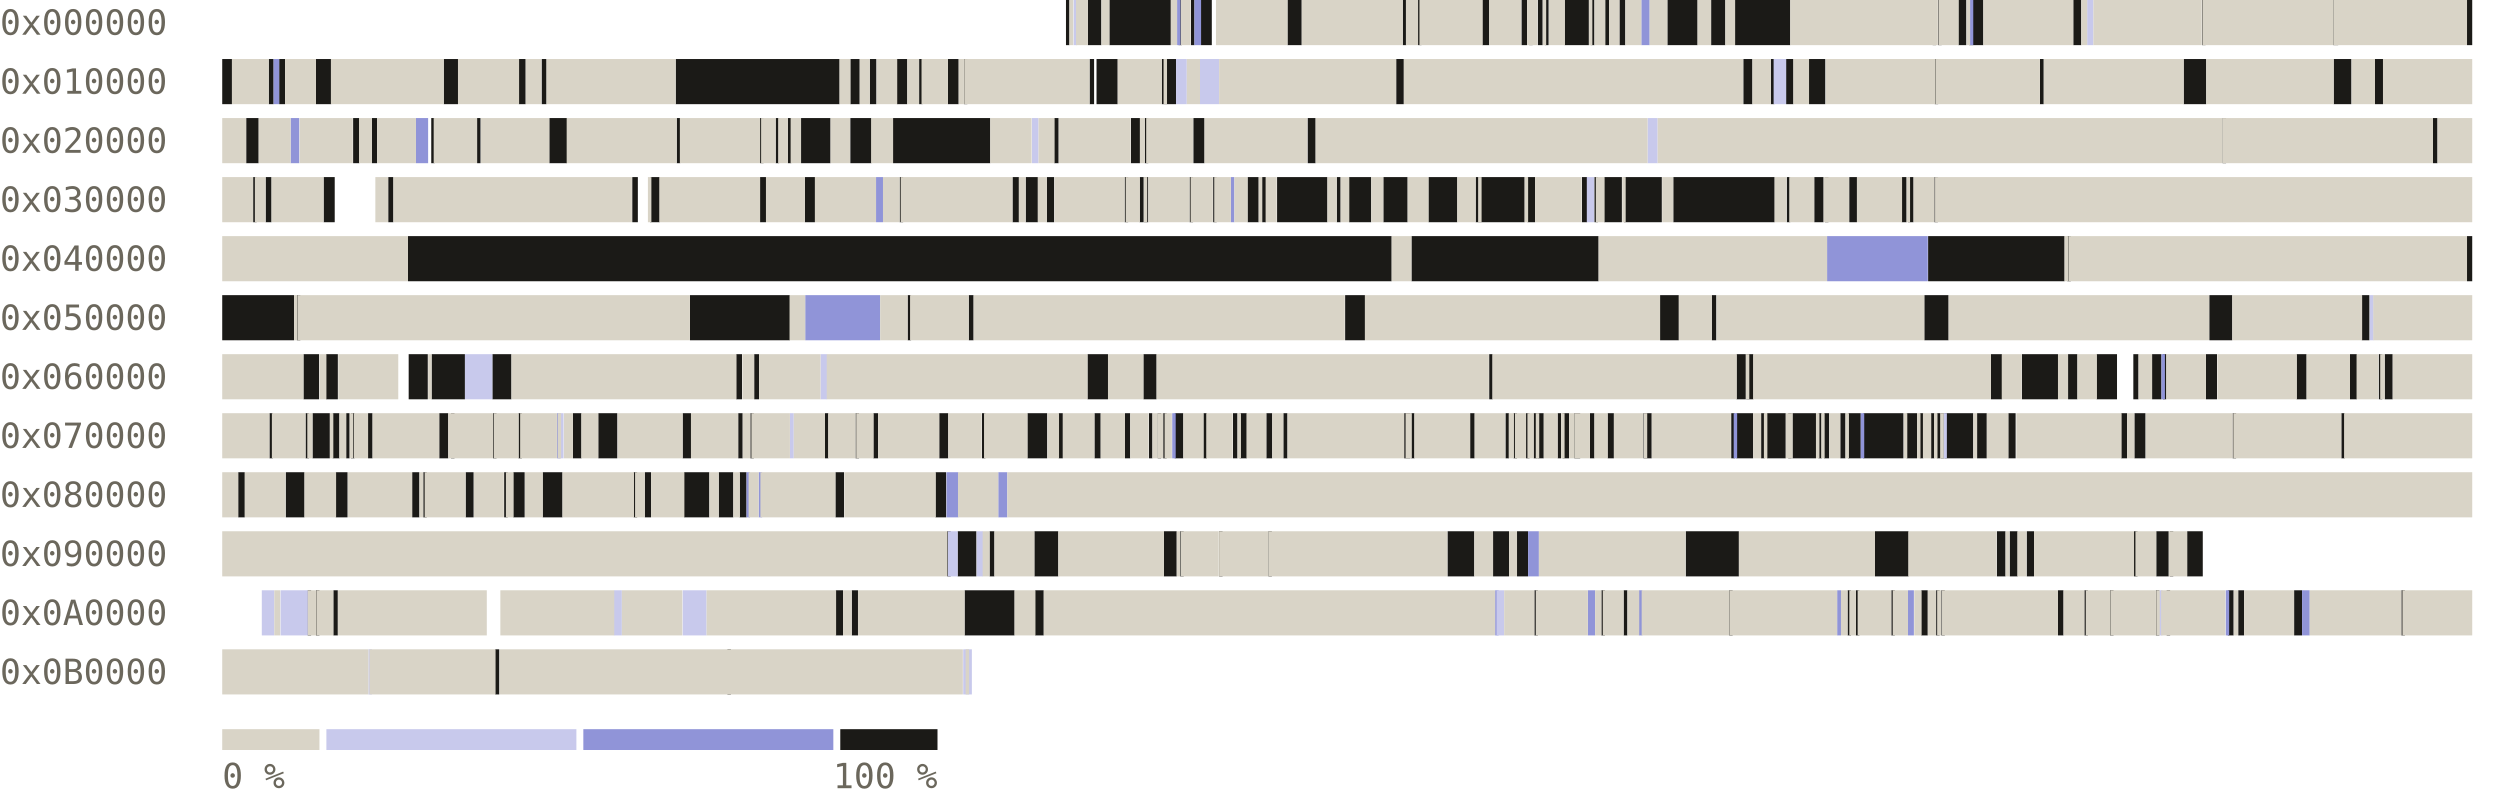
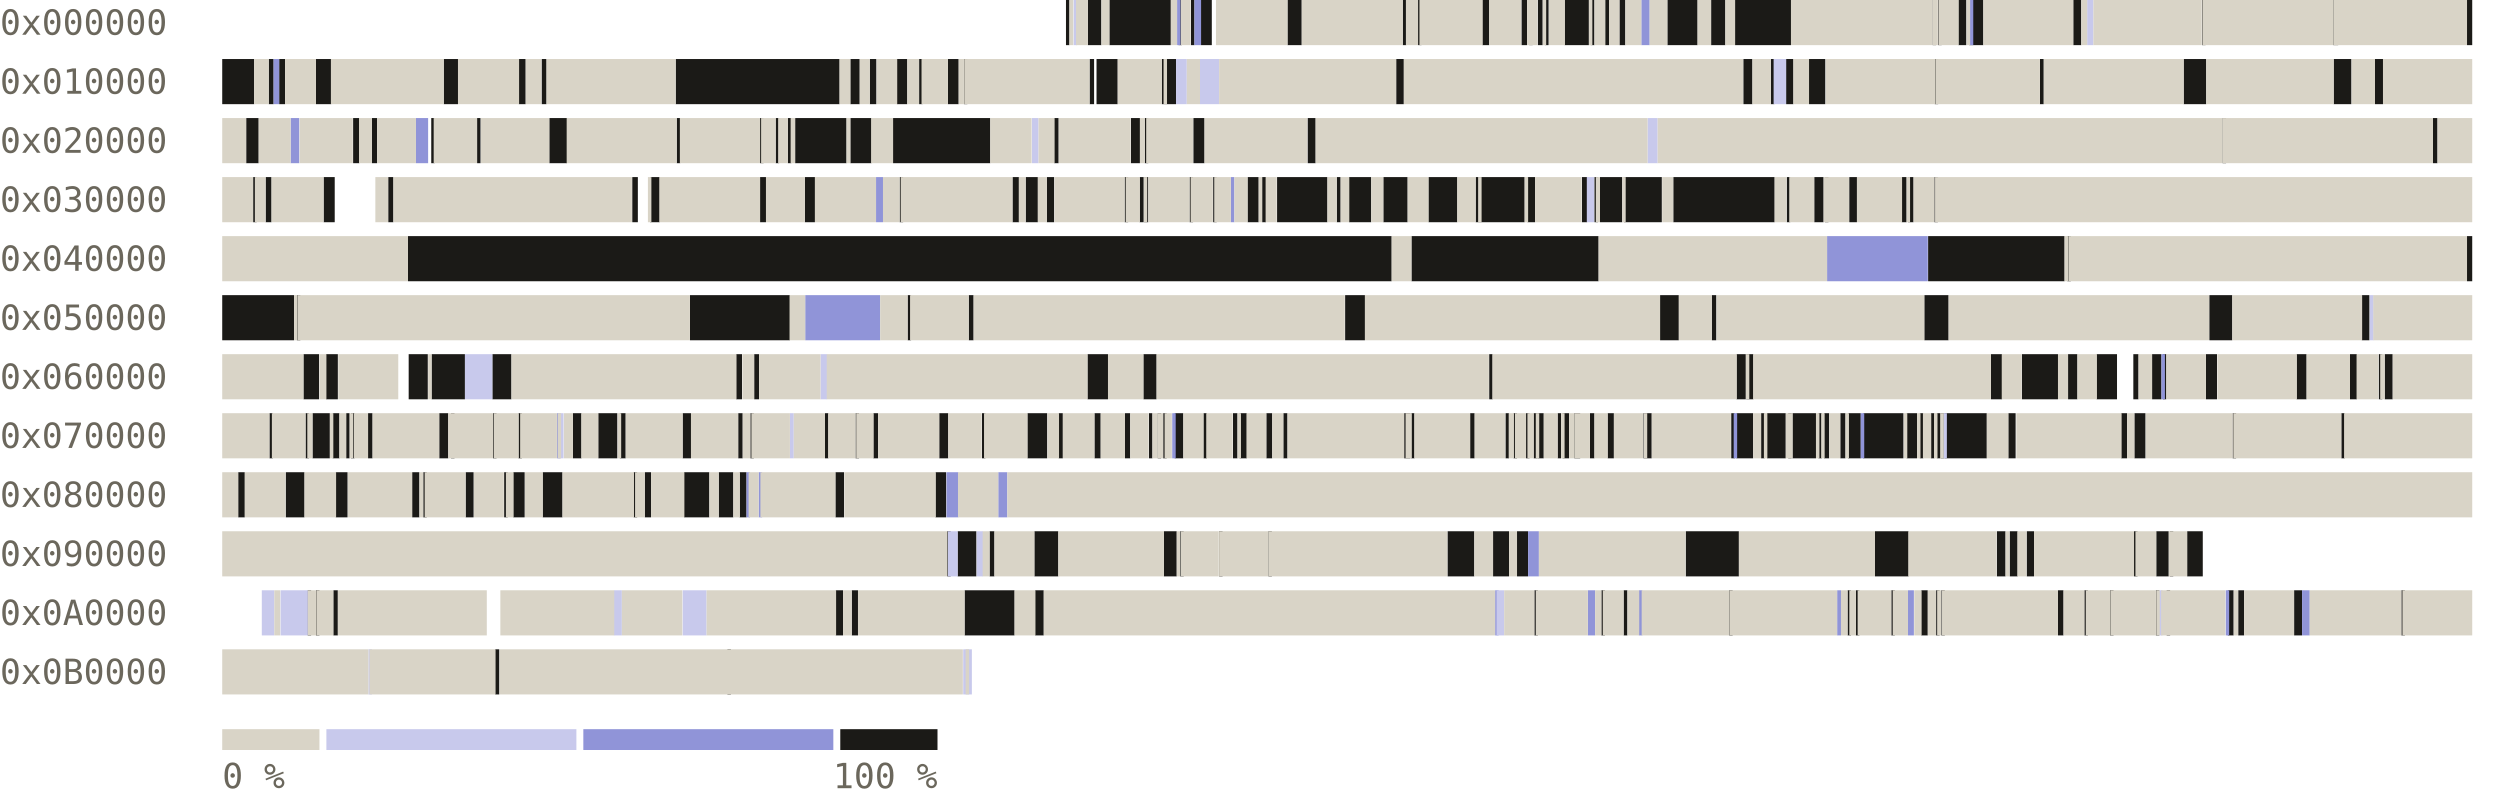
<svg xmlns="http://www.w3.org/2000/svg" viewBox="0 0 720 231" width="720" height="231">
  <style>text{font:10px monospace;fill:#6b675c}.q0{fill:#d9d4c7}.q1{fill:#e3e2f2}.q2{fill:#d6d6ef}.q3{fill:#c8c9ec}.q4{fill:#babce8}.q5{fill:#acafe4}.q6{fill:#9ea2df}.q7{fill:#9094d8}.q8{fill:#8186cf}.q9{fill:#7277c4}.q10{fill:#1b1a17}@media (prefers-color-scheme:dark){text{fill:#a8a293}.q0{fill:#4a463d}.q1{fill:#35375a}.q2{fill:#3c3f66}.q3{fill:#444772}.q4{fill:#4d517f}.q5{fill:#575b8c}.q6{fill:#62669a}.q7{fill:#6e72a8}.q8{fill:#7b7fb6}.q9{fill:#888cc4}.q10{fill:#d6d0bd}}</style>
  <text x="0" y="10">0x000000</text>
  <text x="0" y="27">0x010000</text>
  <text x="0" y="44">0x020000</text>
  <text x="0" y="61">0x030000</text>
  <text x="0" y="78">0x040000</text>
  <text x="0" y="95">0x050000</text>
  <text x="0" y="112">0x060000</text>
  <text x="0" y="129">0x070000</text>
  <text x="0" y="146">0x080000</text>
  <text x="0" y="163">0x090000</text>
  <text x="0" y="180">0x0A0000</text>
  <text x="0" y="197">0x0B0000</text>
-   <path class="q10" d="M307 0h1v13h-1zM313.3 0h3.9v13h-3.9zM319.5 0h17.7v13h-17.7zM339.4 0h1v13h-1zM343 0h1v13h-1zM345.9 0h3.1v13h-3.1zM370.8 0h4.1v13h-4.1zM404 0h1v13h-1zM408.4 0h1v13h-1zM426.9 0h2v13h-2zM438.2 0h1.6v13h-1.6zM440.4 0h1v13h-1zM442.9 0h1.4v13h-1.4zM444.9 0h1.1v13h-1.1zM450.6 0h7v13h-7zM458.1 0h1.1v13h-1.1zM462.3 0h1.1v13h-1.1zM466.4 0h1.7v13h-1.7zM480.2 0h8.7v13h-8.7zM492.8 0h4.1v13h-4.1zM499.7 0h15.9v13h-15.9zM556.6 0h1v13h-1zM558.2 0h1v13h-1zM564 0h2.3v13h-2.3zM567.1 0h1v13h-1zM567.7 0h3.5v13h-3.5zM597.1 0h2.3v13h-2.3zM634.2 0h1v13h-1zM672 0h1v13h-1zM672.4 0h1v13h-1zM710.5 0h1.5v13h-1.5zM64 17h2.8v13h-2.8zM77.4 17h1.4v13h-1.4zM80.4 17h1.7v13h-1.7zM91 17h4.4v13h-4.4zM127.8 17h4.1v13h-4.1zM149.4 17h2v13h-2zM156 17h1.4v13h-1.4zM194.6 17h47.2v13h-47.2zM244.9 17h2.7v13h-2.7zM250.5 17h1.9v13h-1.9zM258.3 17h3v13h-3zM264.7 17h1v13h-1zM273 17h3.1v13h-3.1zM277.6 17h1v13h-1zM313.8 17h1.3v13h-1.3zM315.8 17h6.1v13h-6.1zM334.6 17h1v13h-1zM335.6 17h3.1v13h-3.1zM402.1 17h2.2v13h-2.2zM502.1 17h2.6v13h-2.6zM510 17h1v13h-1zM514.4 17h2.1v13h-2.1zM521 17h4.7v13h-4.7zM557.2 17h1v13h-1zM587.5 17h1.1v13h-1.1zM628.9 17h6.5v13h-6.5zM672.1 17h5.1v13h-5.1zM684 17h2.3v13h-2.3zM70.9 34h3.6v13h-3.6zM101.7 34h1.8v13h-1.8zM107.1 34h1.5v13h-1.5zM124.2 34h1v13h-1zM137.4 34h1v13h-1zM158.2 34h5.1v13h-5.1zM194.9 34h1v13h-1zM218.9 34h1v13h-1zM223.4 34h1v13h-1zM226.9 34h1v13h-1zM230.7 34h8.5v13h-8.5zM244.9 34h6.1v13h-6.1zM257.2 34h28v13h-28zM303.6 34h1.3v13h-1.3zM325.7 34h2.6v13h-2.6zM329.7 34h1v13h-1zM343.7 34h3.2v13h-3.2zM376.6 34h2.3v13h-2.3zM640.1 34h1v13h-1zM700.7 34h1.3v13h-1.3zM72.9 51h1v13h-1zM76.5 51h1.7v13h-1.7zM93.2 51h3.2v13h-3.2zM111.8 51h1.5v13h-1.5zM182.1 51h1.6v13h-1.6zM187.2 51h2.8v13h-2.8zM218.9 51h1.7v13h-1.7zM231.8 51h2.9v13h-2.9zM259.1 51h1v13h-1zM291.6 51h1.9v13h-1.9zM295.4 51h3.5v13h-3.5zM301.5 51h2.1v13h-2.1zM323.9 51h1v13h-1zM328.2 51h1.2v13h-1.2zM329.5 51h1.2v13h-1.2zM342.6 51h1v13h-1zM349.4 51h1v13h-1zM359.3 51h3.2v13h-3.2zM363.5 51h1.1v13h-1.1zM367.8 51h14.5v13h-14.5zM385 51h1.1v13h-1.1zM388.5 51h6.4v13h-6.4zM398.4 51h7v13h-7zM411.4 51h8.3v13h-8.3zM425 51h1v13h-1zM425.9 51h13.2v13h-13.2zM439.9 51h2.2v13h-2.2zM455.6 51h1.5v13h-1.5zM459.2 51h1v13h-1zM462 51h5.1v13h-5.1zM467.7 51h10.9v13h-10.9zM481.9 51h29.2v13h-29.2zM514.6 51h1v13h-1zM522.5 51h2.7v13h-2.7zM525.6 51h1v13h-1zM532.6 51h2.2v13h-2.2zM547.7 51h1.4v13h-1.4zM549.5 51h1.6v13h-1.6zM557.1 51h1v13h-1zM117.5 68h283.3v13h-283.3zM406.5 68h53.9v13h-53.9zM555.3 68h39.3v13h-39.3zM595.4 68h1v13h-1zM710.5 68h1.5v13h-1.5zM64 85h20.7v13h-20.7zM85.5 85h1v13h-1zM198.7 85h28.8v13h-28.8zM261.4 85h1v13h-1zM279 85h1.4v13h-1.4zM387.4 85h5.7v13h-5.7zM478.1 85h5.4v13h-5.4zM493 85h1.3v13h-1.3zM554.2 85h7v13h-7zM636.3 85h6.6v13h-6.6zM680.2 85h2.2v13h-2.2zM87.4 102h4.5v13h-4.5zM93.9 102h3.4v13h-3.4zM117.7 102h5.5v13h-5.5zM124.3 102h9.6v13h-9.6zM141.8 102h5.5v13h-5.5zM212 102h1.7v13h-1.7zM217.2 102h1.4v13h-1.4zM313.2 102h5.9v13h-5.9zM329.3 102h3.8v13h-3.8zM428.9 102h1v13h-1zM500.1 102h2.7v13h-2.7zM502.9 102h2.1v13h-2.1zM573.4 102h3.2v13h-3.2zM582.3 102h10.4v13h-10.4zM595.6 102h2.7v13h-2.7zM603.8 102h5.9v13h-5.9zM614.4 102h1.5v13h-1.5zM619.8 102h2.7v13h-2.7zM622.9 102h1v13h-1zM635.3 102h3.2v13h-3.2zM661.4 102h2.9v13h-2.9zM676.8 102h2v13h-2zM685.1 102h1v13h-1zM686.8 102h2.3v13h-2.3zM77.6 119h1v13h-1zM88 119h1v13h-1zM90 119h5v13h-5zM95.8 119h2v13h-2zM99.7 119h1v13h-1zM101.1 119h1v13h-1zM106 119h1.3v13h-1.3zM126.5 119h2.6v13h-2.6zM129.9 119h1v13h-1zM142 119h1v13h-1zM149.3 119h1v13h-1zM165 119h2.5v13h-2.5zM172.3 119h5.5v13h-5.5zM196.6 119h2.4v13h-2.4zM212.6 119h1.3v13h-1.3zM216.1 119h1v13h-1zM237.6 119h1v13h-1zM246.4 119h1v13h-1zM251.5 119h1.4v13h-1.4zM270.5 119h2.6v13h-2.6zM282.8 119h1v13h-1zM295.9 119h5.7v13h-5.7zM304.9 119h1.2v13h-1.2zM315.2 119h1.8v13h-1.8zM324 119h1.5v13h-1.5zM330.9 119h1v13h-1zM333.4 119h1v13h-1zM335 119h1v13h-1zM338.3 119h2.5v13h-2.5zM346.6 119h1v13h-1zM355.1 119h1.3v13h-1.3zM357 119h2.1v13h-2.1zM364.7 119h1.7v13h-1.7zM369.6 119h1.2v13h-1.2zM404.4 119h1v13h-1zM405.2 119h1v13h-1zM406.4 119h1v13h-1zM423.4 119h1.3v13h-1.3zM433.6 119h1v13h-1zM435.9 119h1v13h-1zM439.5 119h1v13h-1zM441.7 119h1v13h-1zM442.8 119h1.8v13h-1.8zM448.6 119h1v13h-1zM450 119h1.9v13h-1.9zM453.4 119h1v13h-1zM454.1 119h1v13h-1zM457.9 119h1.3v13h-1.3zM463 119h1.8v13h-1.8zM473.3 119h1v13h-1zM473.9 119h1.8v13h-1.8zM498.6 119h1v13h-1zM500.1 119h4.8v13h-4.8zM507.2 119h1v13h-1zM508.9 119h5.4v13h-5.4zM515 119h1v13h-1zM516.2 119h6.8v13h-6.8zM523.7 119h1v13h-1zM525.3 119h1.5v13h-1.5zM530 119h1.5v13h-1.5zM532.2 119h3.7v13h-3.7zM536.6 119h11.6v13h-11.6zM549.1 119h3v13h-3zM552.9 119h1v13h-1zM556.1 119h1v13h-1zM557.8 119h1v13h-1zM558.9 119h1v13h-1zM560 119h8.3v13h-8.3zM569.4 119h2.8v13h-2.8zM578.4 119h2.1v13h-2.1zM610.9 119h1.7v13h-1.7zM614.7 119h3.2v13h-3.2zM643 119h1v13h-1zM674.3 119h1v13h-1zM68.6 136h1.9v13h-1.9zM82.3 136h5.4v13h-5.4zM96.7 136h3.4v13h-3.4zM118.7 136h2.1v13h-2.1zM121.9 136h1v13h-1zM134.1 136h2.3v13h-2.3zM145.2 136h1v13h-1zM147.8 136h3.3v13h-3.3zM156.3 136h5.7v13h-5.7zM182.5 136h1v13h-1zM185.7 136h1.8v13h-1.8zM197 136h7.3v13h-7.3zM207 136h4.2v13h-4.2zM213 136h2v13h-2zM240.6 136h2.5v13h-2.5zM269.4 136h3.1v13h-3.1zM272.8 153h1v13h-1zM275.8 153h5.4v13h-5.4zM285 153h1.4v13h-1.4zM297.9 153h6.9v13h-6.9zM335.2 153h3.7v13h-3.7zM339.9 153h1v13h-1zM351.1 153h1v13h-1zM365.3 153h1v13h-1zM416.9 153h7.7v13h-7.7zM430 153h4.6v13h-4.6zM436.9 153h3.2v13h-3.2zM485.5 153h15.3v13h-15.3zM540 153h9.7v13h-9.7zM575.1 153h2.5v13h-2.5zM578.8 153h2.3v13h-2.3zM583.7 153h2.1v13h-2.1zM614.6 153h1v13h-1zM621 153h3.6v13h-3.6zM624.9 153h1v13h-1zM629.9 153h4.5v13h-4.5zM88.6 170h1v13h-1zM91 170h1v13h-1zM96 170h1.3v13h-1.3zM240.7 170h2.1v13h-2.1zM245.3 170h1.8v13h-1.8zM277.8 170h14.4v13h-14.4zM298.1 170h2.5v13h-2.5zM441.9 170h1v13h-1zM461.2 170h1v13h-1zM467.6 170h1.1v13h-1.1zM498 170h1v13h-1zM532.1 170h1v13h-1zM534.5 170h1v13h-1zM544.7 170h1v13h-1zM553.3 170h1.9v13h-1.9zM557.6 170h1v13h-1zM559.1 170h1v13h-1zM592.7 170h1.6v13h-1.6zM600.3 170h1v13h-1zM607.7 170h1v13h-1zM620.9 170h1v13h-1zM624 170h1v13h-1zM641.6 170h1.7v13h-1.7zM644.6 170h1.7v13h-1.7zM660.7 170h2.3v13h-2.3zM691.6 170h1v13h-1zM142.6 187h1.2v13h-1.2zM209.5 187h1v13h-1z" />
+   <path class="q10" d="M307 0h1v13h-1zM313.3 0h3.9v13h-3.9zM319.5 0h17.7v13h-17.7zM339.4 0h1v13h-1zM343 0h1v13h-1zM345.9 0h3.1v13h-3.1zM370.8 0h4.1v13h-4.1zM404 0h1v13h-1zM408.4 0h1v13h-1zM426.9 0h2v13h-2zM438.2 0h1.6v13h-1.6zM440.4 0h1v13h-1zM442.9 0h1.4v13h-1.4zM444.9 0h1.1v13h-1.1zM450.6 0h7v13h-7zM458.1 0h1.1v13h-1.1zM462.3 0h1.1v13h-1.1zM466.4 0h1.7v13h-1.7zM480.2 0h8.7v13h-8.7zM492.8 0h4.1v13h-4.1zM499.7 0h16.1v13h-16.1zM556.6 0h1v13h-1zM558.2 0h1v13h-1zM564 0h2.3v13h-2.3zM567.1 0h1v13h-1zM567.7 0h3.5v13h-3.5zM597.1 0h2.3v13h-2.3zM634.2 0h1v13h-1zM672 0h1v13h-1zM672.4 0h1v13h-1zM710.5 0h1.5v13h-1.5zM64 17h9.2v13h-9.2zM77.4 17h1.4v13h-1.4zM80.4 17h1.7v13h-1.7zM91 17h4.4v13h-4.4zM127.8 17h4.1v13h-4.1zM149.4 17h2v13h-2zM156 17h1.4v13h-1.4zM194.6 17h47.2v13h-47.2zM244.9 17h2.7v13h-2.7zM250.5 17h1.9v13h-1.9zM258.3 17h3v13h-3zM264.7 17h1v13h-1zM273 17h3.1v13h-3.1zM277.6 17h1v13h-1zM313.8 17h1.3v13h-1.3zM315.8 17h6.1v13h-6.1zM334.6 17h1v13h-1zM335.6 17h3.1v13h-3.1zM402.1 17h2.2v13h-2.2zM502.1 17h2.6v13h-2.6zM510 17h1v13h-1zM514.4 17h2.1v13h-2.1zM521 17h4.7v13h-4.7zM557.2 17h1v13h-1zM587.5 17h1.1v13h-1.1zM628.9 17h6.5v13h-6.5zM672.1 17h5.1v13h-5.1zM684 17h2.3v13h-2.3zM70.9 34h3.6v13h-3.6zM101.7 34h1.8v13h-1.8zM107.1 34h1.5v13h-1.5zM124.2 34h1v13h-1zM137.4 34h1v13h-1zM158.2 34h5.1v13h-5.1zM194.9 34h1v13h-1zM218.9 34h1v13h-1zM223.4 34h1v13h-1zM226.9 34h1v13h-1zM229 34h14.8v13h-14.8zM244.9 34h6.1v13h-6.1zM257.2 34h28v13h-28zM303.6 34h1.3v13h-1.3zM325.7 34h2.6v13h-2.6zM329.7 34h1v13h-1zM343.7 34h3.2v13h-3.2zM376.6 34h2.3v13h-2.3zM640.1 34h1v13h-1zM700.7 34h1.3v13h-1.3zM72.9 51h1v13h-1zM76.5 51h1.7v13h-1.7zM93.2 51h3.2v13h-3.2zM111.8 51h1.5v13h-1.5zM182.1 51h1.6v13h-1.6zM187.2 51h2.8v13h-2.8zM218.9 51h1.7v13h-1.7zM231.8 51h2.9v13h-2.9zM259.1 51h1v13h-1zM291.6 51h1.9v13h-1.9zM295.4 51h3.5v13h-3.5zM301.5 51h2.1v13h-2.1zM323.9 51h1v13h-1zM328.2 51h1.2v13h-1.2zM329.5 51h1.2v13h-1.2zM342.6 51h1v13h-1zM349.4 51h1v13h-1zM359.3 51h3.2v13h-3.2zM363.5 51h1.1v13h-1.1zM367.8 51h14.5v13h-14.5zM385 51h1.1v13h-1.1zM388.5 51h6.4v13h-6.4zM398.4 51h7v13h-7zM411.4 51h8.3v13h-8.3zM425 51h1v13h-1zM425.9 51h13.2v13h-13.2zM439.9 51h2.2v13h-2.2zM455.6 51h1.5v13h-1.5zM459.2 51h1v13h-1zM460.8 51h6.4v13h-6.4zM467.7 51h10.9v13h-10.9zM481.9 51h29.2v13h-29.2zM514.6 51h1v13h-1zM522.5 51h2.7v13h-2.7zM525.6 51h1v13h-1zM532.6 51h2.2v13h-2.2zM547.7 51h1.4v13h-1.4zM549.5 51h1.6v13h-1.6zM557.1 51h1v13h-1zM117.5 68h283.3v13h-283.3zM406.5 68h53.9v13h-53.9zM555.3 68h39.3v13h-39.3zM595.4 68h1v13h-1zM710.5 68h1.5v13h-1.5zM64 85h20.7v13h-20.7zM85.5 85h1v13h-1zM198.7 85h28.8v13h-28.8zM261.4 85h1v13h-1zM279 85h1.4v13h-1.4zM387.4 85h5.7v13h-5.7zM478.1 85h5.4v13h-5.4zM493 85h1.3v13h-1.3zM554.2 85h7v13h-7zM636.3 85h6.6v13h-6.6zM680.2 85h2.2v13h-2.2zM87.4 102h4.5v13h-4.5zM93.9 102h3.4v13h-3.4zM117.7 102h5.5v13h-5.5zM124.3 102h9.6v13h-9.6zM141.8 102h5.5v13h-5.5zM212 102h1.7v13h-1.7zM217.2 102h1.4v13h-1.4zM313.2 102h5.9v13h-5.9zM329.3 102h3.8v13h-3.8zM428.9 102h1v13h-1zM500.1 102h2.7v13h-2.7zM502.9 102h2.1v13h-2.1zM573.4 102h3.2v13h-3.2zM582.3 102h10.4v13h-10.4zM595.6 102h2.7v13h-2.7zM603.8 102h5.9v13h-5.9zM614.4 102h1.5v13h-1.5zM619.8 102h2.7v13h-2.7zM622.9 102h1v13h-1zM635.3 102h3.2v13h-3.2zM661.4 102h2.9v13h-2.9zM676.8 102h2v13h-2zM685.1 102h1v13h-1zM686.8 102h2.3v13h-2.3zM77.6 119h1v13h-1zM88 119h1v13h-1zM90 119h5v13h-5zM95.8 119h2v13h-2zM99.7 119h1v13h-1zM101.1 119h1v13h-1zM106 119h1.3v13h-1.3zM126.5 119h2.6v13h-2.6zM129.9 119h1v13h-1zM142 119h1v13h-1zM149.3 119h1v13h-1zM165 119h2.5v13h-2.5zM172.3 119h5.5v13h-5.5zM178.5 119h1.7v13h-1.7zM196.6 119h2.4v13h-2.4zM212.6 119h1.3v13h-1.3zM216.1 119h1v13h-1zM237.6 119h1v13h-1zM246.4 119h1v13h-1zM251.5 119h1.4v13h-1.4zM270.5 119h2.6v13h-2.6zM282.8 119h1v13h-1zM295.9 119h5.7v13h-5.7zM304.9 119h1.2v13h-1.2zM315.2 119h1.8v13h-1.8zM324 119h1.5v13h-1.5zM330.9 119h1v13h-1zM333.4 119h1v13h-1zM335 119h1v13h-1zM338.3 119h2.5v13h-2.5zM346.6 119h1v13h-1zM355.1 119h1.3v13h-1.3zM357 119h2.1v13h-2.1zM364.7 119h1.7v13h-1.7zM369.6 119h1.2v13h-1.2zM404.4 119h1v13h-1zM405.2 119h1v13h-1zM406.4 119h1v13h-1zM423.4 119h1.3v13h-1.3zM433.6 119h1v13h-1zM435.9 119h1v13h-1zM439.5 119h1v13h-1zM441.7 119h1v13h-1zM442.8 119h1.8v13h-1.8zM448.6 119h1v13h-1zM450 119h1.9v13h-1.9zM453.4 119h1v13h-1zM454.1 119h1v13h-1zM457.9 119h1.3v13h-1.3zM463 119h1.8v13h-1.8zM473.3 119h1v13h-1zM473.9 119h1.8v13h-1.8zM498.6 119h1v13h-1zM500.1 119h4.8v13h-4.8zM507.2 119h1v13h-1zM508.9 119h5.4v13h-5.4zM515 119h1v13h-1zM516.2 119h6.8v13h-6.8zM523.7 119h1v13h-1zM525.3 119h1.5v13h-1.5zM530 119h1.5v13h-1.5zM532.2 119h3.7v13h-3.7zM536.6 119h11.6v13h-11.6zM549.1 119h3v13h-3zM552.9 119h1v13h-1zM556.1 119h1v13h-1zM557.8 119h1v13h-1zM558.9 119h1v13h-1zM560 119h12.2v13h-12.2zM578.4 119h2.1v13h-2.1zM610.9 119h1.7v13h-1.7zM614.7 119h3.2v13h-3.2zM643 119h1v13h-1zM674.3 119h1v13h-1zM68.6 136h1.9v13h-1.9zM82.3 136h5.4v13h-5.4zM96.7 136h3.4v13h-3.4zM118.7 136h2.1v13h-2.1zM121.9 136h1v13h-1zM134.1 136h2.3v13h-2.3zM145.2 136h1v13h-1zM147.8 136h3.3v13h-3.3zM156.3 136h5.7v13h-5.7zM182.5 136h1v13h-1zM185.7 136h1.8v13h-1.8zM197 136h7.3v13h-7.3zM207 136h4.2v13h-4.2zM213 136h2v13h-2zM240.6 136h2.5v13h-2.5zM269.4 136h3.1v13h-3.1zM272.8 153h1v13h-1zM275.8 153h5.4v13h-5.4zM285 153h1.4v13h-1.4zM297.9 153h6.9v13h-6.9zM335.2 153h3.7v13h-3.7zM339.9 153h1v13h-1zM351.1 153h1v13h-1zM365.3 153h1v13h-1zM416.9 153h7.7v13h-7.7zM430 153h4.6v13h-4.6zM436.9 153h3.2v13h-3.2zM485.5 153h15.3v13h-15.3zM540 153h9.7v13h-9.7zM575.1 153h2.5v13h-2.5zM578.8 153h2.3v13h-2.3zM583.7 153h2.1v13h-2.1zM614.6 153h1v13h-1zM621 153h3.6v13h-3.6zM624.9 153h1v13h-1zM629.9 153h4.5v13h-4.5zM88.6 170h1v13h-1zM91 170h1v13h-1zM96 170h1.3v13h-1.3zM240.7 170h2.1v13h-2.1zM245.3 170h1.8v13h-1.8zM277.8 170h14.4v13h-14.4zM298.1 170h2.5v13h-2.5zM441.9 170h1v13h-1zM461.2 170h1v13h-1zM467.6 170h1.1v13h-1.1zM498 170h1v13h-1zM532.1 170h1v13h-1zM534.5 170h1v13h-1zM544.7 170h1v13h-1zM553.3 170h1.9v13h-1.9zM557.6 170h1v13h-1zM559.1 170h1v13h-1zM592.7 170h1.6v13h-1.6zM600.3 170h1v13h-1zM607.7 170h1v13h-1zM620.9 170h1v13h-1zM624 170h1v13h-1zM641.6 170h1.7v13h-1.7zM644.6 170h1.7v13h-1.7zM660.7 170h2.3v13h-2.3zM691.6 170h1v13h-1zM142.6 187h1.2v13h-1.2zM209.5 187h1v13h-1z" />
  <path class="q7" d="M339 0h1v13h-1zM344 0h1.9v13h-1.9zM472.7 0h2.4v13h-2.4zM567.3 0h1v13h-1zM78.8 17h1.6v13h-1.6zM83.7 34h2.5v13h-2.5zM119.8 34h3.5v13h-3.5zM252.3 51h2v13h-2zM354.5 51h1v13h-1zM526.2 68h29v13h-29zM231.9 85h21.6v13h-21.6zM622.5 102h1v13h-1zM160.4 119h1v13h-1zM337.6 119h1v13h-1zM499.3 119h1v13h-1zM535.9 119h1v13h-1zM215 136h1v13h-1zM218.5 136h1v13h-1zM272.6 136h3.4v13h-3.4zM287.5 136h2.6v13h-2.6zM440.1 153h3.1v13h-3.1zM430.6 170h1v13h-1zM457.3 170h2.1v13h-2.1zM472 170h1v13h-1zM529.1 170h1.1v13h-1.1zM549.5 170h1.7v13h-1.7zM641 170h1v13h-1zM663 170h2.2v13h-2.2z" />
  <path class="q3" d="M309.2 0h1v13h-1zM601.1 0h1.8v13h-1.8zM338.7 17h3.1v13h-3.1zM345.6 17h5.5v13h-5.5zM510.8 17h3.6v13h-3.6zM297.2 34h1.9v13h-1.9zM474.5 34h2.9v13h-2.9zM457 51h2.1v13h-2.1zM682.5 85h1.1v13h-1.1zM133.9 102h7.9v13h-7.9zM236.3 102h1.9v13h-1.9zM160.8 119h1.5v13h-1.5zM227.5 119h1.1v13h-1.1zM559.7 119h1v13h-1zM273 153h2.8v13h-2.8zM281.3 153h1.8v13h-1.8zM75.4 170h3.6v13h-3.6zM80.8 170h7.8v13h-7.8zM176.8 170h2.3v13h-2.3zM196.6 170h6.9v13h-6.9zM431 170h2.2v13h-2.2zM621.8 170h1v13h-1zM106.1 187h1v13h-1zM277.4 187h1v13h-1zM278.2 187h1.7v13h-1.7z" />
-   <path class="q0" d="M308 0h1.1v13h-1.1zM309.9 0h3.4v13h-3.4zM317.2 0h2.3v13h-2.3zM337.2 0h1.8v13h-1.8zM340.1 0h2.8v13h-2.8zM350.2 0h20.6v13h-20.6zM374.9 0h29.1v13h-29.1zM404.9 0h3.5v13h-3.5zM408.8 0h18.2v13h-18.2zM428.9 0h9.2v13h-9.2zM439.8 0h1v13h-1zM440.6 0h2.2v13h-2.2zM444.3 0h1v13h-1zM446.1 0h4.6v13h-4.6zM457.6 0h1v13h-1zM459.2 0h3.1v13h-3.1zM463.4 0h3v13h-3zM468.1 0h4.6v13h-4.6zM475.1 0h5.1v13h-5.1zM488.9 0h3.9v13h-3.9zM496.9 0h2.8v13h-2.8zM515.6 0h41v13h-41zM556.6 0h1.5v13h-1.5zM558.3 0h5.8v13h-5.8zM566.4 0h1v13h-1zM571.2 0h25.9v13h-25.9zM599.4 0h1.7v13h-1.7zM602.9 0h31.2v13h-31.2zM634.3 0h37.7v13h-37.7zM672.1 0h1v13h-1zM672.6 0h37.9v13h-37.9zM66.8 17h10.6v13h-10.6zM82.1 17h8.9v13h-8.9zM95.3 17h32.5v13h-32.5zM131.9 17h17.6v13h-17.6zM151.4 17h4.5v13h-4.5zM157.4 17h37.2v13h-37.2zM241.8 17h3.1v13h-3.1zM247.6 17h2.9v13h-2.9zM252.5 17h5.9v13h-5.9zM261.3 17h3.4v13h-3.4zM265.4 17h7.6v13h-7.6zM276.1 17h1.5v13h-1.5zM277.7 17h36.1v13h-36.1zM321.9 17h12.7v13h-12.7zM335.1 17h1v13h-1zM341.8 17h3.8v13h-3.8zM351.1 17h51v13h-51zM404.3 17h97.7v13h-97.7zM504.7 17h5.3v13h-5.3zM516.5 17h4.5v13h-4.5zM525.8 17h31.5v13h-31.5zM557.4 17h30.1v13h-30.1zM588.6 17h40.3v13h-40.3zM635.4 17h36.7v13h-36.7zM677.3 17h6.7v13h-6.7zM686.3 17h25.7v13h-25.7zM64 34h6.9v13h-6.9zM74.5 34h9.2v13h-9.2zM86.3 34h15.3v13h-15.3zM103.4 34h3.7v13h-3.7zM108.6 34h11.2v13h-11.2zM124.9 34h12.5v13h-12.5zM138.5 34h19.7v13h-19.7zM163.2 34h31.7v13h-31.7zM195.8 34h23.1v13h-23.1zM219.2 34h4.2v13h-4.2zM224.1 34h2.8v13h-2.8zM227.7 34h3v13h-3zM239.2 34h5.6v13h-5.6zM250.9 34h6.3v13h-6.3zM285.2 34h11.9v13h-11.9zM299.1 34h4.6v13h-4.6zM304.9 34h20.7v13h-20.7zM328.3 34h1.4v13h-1.4zM330.1 34h13.5v13h-13.5zM346.9 34h29.6v13h-29.6zM378.9 34h95.6v13h-95.6zM477.4 34h162.7v13h-162.7zM640.2 34h60.5v13h-60.5zM702 34h10v13h-10zM64 51h8.9v13h-8.9zM73.4 51h3.1v13h-3.1zM78.2 51h15v13h-15zM108.1 51h3.7v13h-3.7zM113.3 51h68.7v13h-68.7zM186.6 51h1v13h-1zM189.9 51h29v13h-29zM220.6 51h11.2v13h-11.2zM234.7 51h17.6v13h-17.6zM254.3 51h4.8v13h-4.8zM259.4 51h32.2v13h-32.2zM293.4 51h2v13h-2zM298.9 51h2.6v13h-2.6zM303.7 51h20.2v13h-20.2zM324.2 51h4.1v13h-4.1zM329.4 51h1v13h-1zM330.7 51h11.9v13h-11.9zM342.9 51h6.4v13h-6.4zM349.7 51h4.8v13h-4.8zM355.5 51h3.8v13h-3.8zM362.5 51h1v13h-1zM364.5 51h3.2v13h-3.2zM382.3 51h2.7v13h-2.7zM386.1 51h2.5v13h-2.5zM394.9 51h3.5v13h-3.5zM405.4 51h6v13h-6zM419.7 51h5.3v13h-5.3zM425.7 51h1v13h-1zM439.1 51h1v13h-1zM442.1 51h13.4v13h-13.4zM459.6 51h2.5v13h-2.5zM467.2 51h1v13h-1zM478.7 51h3.2v13h-3.2zM511.1 51h3.4v13h-3.4zM515.3 51h7.2v13h-7.2zM525.2 51h1v13h-1zM526.1 51h6.4v13h-6.4zM534.8 51h13v13h-13zM549.1 51h1v13h-1zM551.1 51h6v13h-6zM557.3 51h154.7v13h-154.7zM64 68h53.5v13h-53.5zM400.8 68h5.7v13h-5.7zM460.4 68h65.8v13h-65.8zM594.6 68h1v13h-1zM595.7 68h114.8v13h-114.8zM84.7 85h1v13h-1zM85.8 85h112.9v13h-112.9zM227.4 85h4.5v13h-4.5zM253.5 85h7.9v13h-7.9zM262.1 85h16.9v13h-16.9zM280.4 85h106.9v13h-106.9zM393.1 85h85v13h-85zM483.5 85h9.5v13h-9.5zM494.4 85h59.8v13h-59.8zM561.2 85h75v13h-75zM642.9 85h37.4v13h-37.4zM683.5 85h28.5v13h-28.5zM64 102h23.4v13h-23.4zM92 102h2v13h-2zM97.4 102h17.3v13h-17.3zM123.3 102h1v13h-1zM147.3 102h64.8v13h-64.8zM213.8 102h3.4v13h-3.4zM218.6 102h17.7v13h-17.7zM238.1 102h75.1v13h-75.1zM319.1 102h10.2v13h-10.2zM333.1 102h95.7v13h-95.7zM429.8 102h70.4v13h-70.4zM502.8 102h1v13h-1zM504.9 102h68.5v13h-68.5zM576.5 102h5.7v13h-5.7zM592.7 102h2.9v13h-2.9zM598.3 102h5.6v13h-5.6zM615.9 102h3.9v13h-3.9zM623.9 102h11.4v13h-11.4zM638.6 102h22.9v13h-22.9zM664.3 102h12.5v13h-12.5zM678.7 102h6.3v13h-6.3zM685.5 102h1.3v13h-1.3zM689.1 102h22.9v13h-22.9zM64 119h13.6v13h-13.6zM78.3 119h9.7v13h-9.7zM88.5 119h1.5v13h-1.5zM95 119h1v13h-1zM97.7 119h2v13h-2zM100.7 119h1v13h-1zM101.9 119h4.1v13h-4.1zM107.3 119h19.2v13h-19.2zM129.1 119h1v13h-1zM130.1 119h11.9v13h-11.9zM142.2 119h7.2v13h-7.2zM149.8 119h10.6v13h-10.6zM160.6 119h1v13h-1zM162.4 119h2.6v13h-2.6zM167.4 119h4.9v13h-4.9zM177.9 119h18.7v13h-18.7zM199 119h13.6v13h-13.6zM213.9 119h2.2v13h-2.2zM216.4 119h11.1v13h-11.1zM228.6 119h9v13h-9zM238.5 119h7.9v13h-7.9zM246.6 119h5v13h-5zM252.9 119h17.6v13h-17.6zM273.1 119h9.6v13h-9.6zM283.4 119h12.5v13h-12.5zM301.7 119h3.3v13h-3.3zM306.1 119h9.1v13h-9.1zM317 119h7v13h-7zM325.5 119h5.3v13h-5.3zM331.9 119h1.5v13h-1.5zM333.5 119h1.5v13h-1.5zM335.4 119h2.1v13h-2.1zM340.8 119h5.8v13h-5.8zM347.4 119h7.6v13h-7.6zM356.4 119h1v13h-1zM359 119h5.7v13h-5.7zM366.4 119h3.2v13h-3.2zM370.8 119h33.6v13h-33.6zM404.8 119h1v13h-1zM405.6 119h1v13h-1zM407.3 119h16.1v13h-16.1zM424.7 119h8.8v13h-8.8zM434.5 119h1.5v13h-1.5zM436.3 119h3.2v13h-3.2zM439.9 119h1.8v13h-1.8zM442.3 119h1v13h-1zM444.6 119h4v13h-4zM449.6 119h1v13h-1zM451.9 119h1.5v13h-1.5zM453.5 119h1v13h-1zM454.3 119h3.6v13h-3.6zM459.2 119h3.8v13h-3.8zM464.8 119h8.4v13h-8.4zM473.4 119h1v13h-1zM475.7 119h22.8v13h-22.8zM504.9 119h2.3v13h-2.3zM508 119h1v13h-1zM514.3 119h1v13h-1zM515.3 119h1v13h-1zM523 119h1v13h-1zM524.5 119h1v13h-1zM526.8 119h3.2v13h-3.2zM531.5 119h1v13h-1zM548.3 119h1v13h-1zM552.1 119h1v13h-1zM553.8 119h2.4v13h-2.4zM557 119h1v13h-1zM558.8 119h1v13h-1zM568.3 119h1.1v13h-1.1zM572.2 119h6.2v13h-6.2zM580.7 119h30.3v13h-30.3zM612.6 119h2.1v13h-2.1zM618 119h25v13h-25zM643.2 119h31.1v13h-31.1zM675.1 119h36.9v13h-36.9zM64 136h4.6v13h-4.6zM70.5 136h11.7v13h-11.7zM87.7 136h9.1v13h-9.1zM100.2 136h18.5v13h-18.5zM120.8 136h1.1v13h-1.1zM122.3 136h11.8v13h-11.8zM136.5 136h8.6v13h-8.6zM145.7 136h2.2v13h-2.2zM151.2 136h5.1v13h-5.1zM162 136h20.6v13h-20.6zM182.9 136h2.8v13h-2.8zM187.5 136h9.6v13h-9.6zM204.3 136h2.7v13h-2.7zM211.2 136h1.9v13h-1.9zM215.6 136h2.9v13h-2.9zM219 136h21.6v13h-21.6zM243.2 136h26.3v13h-26.3zM275.9 136h11.6v13h-11.6zM290.1 136h421.9v13h-421.9zM64 153h208.8v13h-208.8zM283 153h2v13h-2zM286.4 153h11.5v13h-11.5zM304.8 153h30.4v13h-30.4zM338.9 153h1v13h-1zM340.1 153h10.9v13h-10.9zM351.1 153h14.1v13h-14.1zM365.3 153h51.5v13h-51.5zM424.6 153h5.4v13h-5.4zM434.6 153h2.3v13h-2.3zM443.2 153h42.2v13h-42.2zM500.8 153h39.2v13h-39.2zM549.6 153h25.4v13h-25.4zM577.6 153h1.1v13h-1.1zM581 153h2.6v13h-2.6zM585.8 153h28.8v13h-28.8zM615 153h6v13h-6zM624.6 153h1v13h-1zM625.5 153h4.4v13h-4.4zM79 170h1.7v13h-1.7zM88.7 170h2.3v13h-2.3zM91.1 170h4.9v13h-4.9zM97.3 170h42.9v13h-42.9zM144.1 170h32.8v13h-32.8zM179.1 170h17.4v13h-17.4zM203.5 170h37.3v13h-37.3zM242.8 170h2.5v13h-2.5zM247.1 170h30.7v13h-30.7zM292.2 170h6v13h-6zM300.6 170h130v13h-130zM433.2 170h8.7v13h-8.7zM442.3 170h15v13h-15zM459.4 170h1.8v13h-1.8zM461.6 170h6v13h-6zM468.7 170h3.4v13h-3.4zM472.8 170h25.2v13h-25.2zM498.1 170h31v13h-31zM530.2 170h1.9v13h-1.9zM532.6 170h1.9v13h-1.9zM535 170h9.7v13h-9.7zM545.1 170h4.4v13h-4.4zM551.3 170h2.1v13h-2.1zM555.2 170h2.4v13h-2.4zM557.9 170h1.2v13h-1.2zM559.3 170h33.4v13h-33.4zM594.3 170h6v13h-6zM600.7 170h7.1v13h-7.1zM607.9 170h13v13h-13zM621 170h1v13h-1zM622.4 170h1.7v13h-1.7zM624.1 170h16.8v13h-16.8zM643.3 170h1.3v13h-1.3zM646.3 170h14.4v13h-14.4zM665.2 170h26.4v13h-26.4zM691.9 170h20.1v13h-20.1zM64 187h42.1v13h-42.1zM106.4 187h36.3v13h-36.3zM143.9 187h65.6v13h-65.6zM209.5 187h67.8v13h-67.8zM278.1 187h1v13h-1z" />
+   <path class="q0" d="M308 0h1.1v13h-1.1zM309.9 0h3.4v13h-3.4zM317.2 0h2.3v13h-2.3zM337.2 0h1.8v13h-1.8zM340.1 0h2.8v13h-2.8zM350.2 0h20.6v13h-20.6zM374.9 0h29.1v13h-29.1zM404.9 0h3.5v13h-3.5zM408.8 0h18.2v13h-18.2zM428.9 0h9.2v13h-9.2zM439.8 0h1v13h-1zM440.6 0h2.2v13h-2.2zM444.3 0h1v13h-1zM446.1 0h4.6v13h-4.6zM457.6 0h1v13h-1zM459.2 0h3.1v13h-3.1zM463.4 0h3v13h-3zM468.1 0h4.6v13h-4.6zM475.1 0h5.1v13h-5.1zM488.9 0h3.9v13h-3.9zM496.9 0h2.8v13h-2.8zM515.8 0h40.7v13h-40.7zM556.6 0h1.5v13h-1.5zM558.3 0h5.8v13h-5.8zM566.4 0h1v13h-1zM571.2 0h25.9v13h-25.9zM599.4 0h1.7v13h-1.7zM602.9 0h31.2v13h-31.2zM634.3 0h37.7v13h-37.7zM672.1 0h1v13h-1zM672.6 0h37.9v13h-37.9zM73.2 17h4.2v13h-4.2zM82.1 17h8.9v13h-8.9zM95.3 17h32.5v13h-32.5zM131.9 17h17.6v13h-17.6zM151.4 17h4.5v13h-4.5zM157.4 17h37.2v13h-37.2zM241.8 17h3.1v13h-3.1zM247.6 17h2.9v13h-2.9zM252.5 17h5.9v13h-5.9zM261.3 17h3.4v13h-3.4zM265.4 17h7.6v13h-7.6zM276.1 17h1.5v13h-1.5zM277.7 17h36.1v13h-36.1zM321.9 17h12.7v13h-12.7zM335.1 17h1v13h-1zM341.8 17h3.8v13h-3.8zM351.1 17h51v13h-51zM404.3 17h97.7v13h-97.7zM504.7 17h5.3v13h-5.3zM516.5 17h4.5v13h-4.5zM525.8 17h31.5v13h-31.5zM557.4 17h30.1v13h-30.1zM588.6 17h40.3v13h-40.3zM635.4 17h36.7v13h-36.7zM677.3 17h6.7v13h-6.7zM686.3 17h25.7v13h-25.7zM64 34h6.9v13h-6.9zM74.5 34h9.2v13h-9.2zM86.3 34h15.3v13h-15.3zM103.4 34h3.7v13h-3.7zM108.6 34h11.2v13h-11.2zM124.9 34h12.5v13h-12.5zM138.5 34h19.7v13h-19.7zM163.2 34h31.7v13h-31.7zM195.8 34h23.1v13h-23.1zM219.2 34h4.2v13h-4.2zM224.1 34h2.8v13h-2.8zM227.7 34h1.3v13h-1.3zM243.8 34h1.1v13h-1.1zM250.9 34h6.3v13h-6.3zM285.2 34h11.9v13h-11.9zM299.1 34h4.6v13h-4.6zM304.9 34h20.7v13h-20.7zM328.3 34h1.4v13h-1.4zM330.1 34h13.5v13h-13.5zM346.9 34h29.6v13h-29.6zM378.9 34h95.6v13h-95.6zM477.4 34h162.7v13h-162.7zM640.2 34h60.5v13h-60.5zM702 34h10v13h-10zM64 51h8.9v13h-8.9zM73.4 51h3.1v13h-3.1zM78.2 51h15v13h-15zM108.1 51h3.7v13h-3.7zM113.3 51h68.7v13h-68.7zM186.6 51h1v13h-1zM189.9 51h29v13h-29zM220.6 51h11.2v13h-11.2zM234.7 51h17.6v13h-17.6zM254.3 51h4.8v13h-4.8zM259.4 51h32.2v13h-32.2zM293.4 51h2v13h-2zM298.9 51h2.6v13h-2.6zM303.7 51h20.2v13h-20.2zM324.2 51h4.1v13h-4.1zM329.4 51h1v13h-1zM330.7 51h11.9v13h-11.9zM342.9 51h6.4v13h-6.4zM349.7 51h4.8v13h-4.8zM355.5 51h3.8v13h-3.8zM362.5 51h1v13h-1zM364.5 51h3.2v13h-3.2zM382.3 51h2.7v13h-2.7zM386.1 51h2.5v13h-2.5zM394.9 51h3.5v13h-3.5zM405.4 51h6v13h-6zM419.7 51h5.3v13h-5.3zM425.7 51h1v13h-1zM439.1 51h1v13h-1zM442.1 51h13.4v13h-13.4zM459.6 51h1.2v13h-1.2zM467.2 51h1v13h-1zM478.7 51h3.2v13h-3.2zM511.1 51h3.4v13h-3.4zM515.3 51h7.2v13h-7.2zM525.2 51h1v13h-1zM526.1 51h6.4v13h-6.4zM534.8 51h13v13h-13zM549.1 51h1v13h-1zM551.1 51h6v13h-6zM557.3 51h154.7v13h-154.7zM64 68h53.5v13h-53.5zM400.8 68h5.7v13h-5.7zM460.4 68h65.8v13h-65.8zM594.6 68h1v13h-1zM595.7 68h114.8v13h-114.8zM84.7 85h1v13h-1zM85.8 85h112.9v13h-112.9zM227.4 85h4.5v13h-4.5zM253.5 85h7.9v13h-7.9zM262.1 85h16.9v13h-16.9zM280.4 85h106.9v13h-106.9zM393.1 85h85v13h-85zM483.5 85h9.5v13h-9.5zM494.4 85h59.8v13h-59.8zM561.2 85h75v13h-75zM642.9 85h37.4v13h-37.4zM683.5 85h28.5v13h-28.5zM64 102h23.4v13h-23.4zM92 102h2v13h-2zM97.4 102h17.3v13h-17.3zM123.3 102h1v13h-1zM147.3 102h64.8v13h-64.8zM213.8 102h3.4v13h-3.4zM218.6 102h17.7v13h-17.7zM238.1 102h75.1v13h-75.1zM319.1 102h10.2v13h-10.2zM333.1 102h95.7v13h-95.7zM429.8 102h70.4v13h-70.4zM502.8 102h1v13h-1zM504.9 102h68.5v13h-68.5zM576.5 102h5.7v13h-5.7zM592.7 102h2.9v13h-2.9zM598.3 102h5.6v13h-5.6zM615.9 102h3.9v13h-3.9zM623.9 102h11.4v13h-11.4zM638.6 102h22.9v13h-22.9zM664.3 102h12.5v13h-12.5zM678.7 102h6.3v13h-6.3zM685.5 102h1.3v13h-1.3zM689.1 102h22.9v13h-22.9zM64 119h13.6v13h-13.6zM78.3 119h9.7v13h-9.7zM88.5 119h1.5v13h-1.5zM95 119h1v13h-1zM97.7 119h2v13h-2zM100.7 119h1v13h-1zM101.9 119h4.1v13h-4.1zM107.3 119h19.2v13h-19.2zM129.1 119h1v13h-1zM130.1 119h11.9v13h-11.9zM142.2 119h7.2v13h-7.2zM149.8 119h10.6v13h-10.6zM160.6 119h1v13h-1zM162.4 119h2.6v13h-2.6zM167.4 119h4.9v13h-4.9zM177.9 119h1v13h-1zM180.2 119h16.4v13h-16.4zM199 119h13.6v13h-13.6zM213.9 119h2.2v13h-2.2zM216.4 119h11.1v13h-11.1zM228.6 119h9v13h-9zM238.5 119h7.9v13h-7.9zM246.6 119h5v13h-5zM252.9 119h17.6v13h-17.6zM273.1 119h9.6v13h-9.6zM283.4 119h12.5v13h-12.5zM301.7 119h3.3v13h-3.3zM306.1 119h9.1v13h-9.1zM317 119h7v13h-7zM325.5 119h5.3v13h-5.3zM331.9 119h1.5v13h-1.5zM333.5 119h1.5v13h-1.5zM335.4 119h2.1v13h-2.1zM340.8 119h5.8v13h-5.8zM347.4 119h7.6v13h-7.6zM356.4 119h1v13h-1zM359 119h5.7v13h-5.7zM366.4 119h3.2v13h-3.2zM370.8 119h33.6v13h-33.6zM404.8 119h1v13h-1zM405.6 119h1v13h-1zM407.3 119h16.1v13h-16.1zM424.7 119h8.8v13h-8.8zM434.5 119h1.5v13h-1.5zM436.3 119h3.2v13h-3.2zM439.9 119h1.8v13h-1.8zM442.3 119h1v13h-1zM444.6 119h4v13h-4zM449.6 119h1v13h-1zM451.9 119h1.5v13h-1.5zM453.5 119h1v13h-1zM454.3 119h3.6v13h-3.6zM459.2 119h3.8v13h-3.8zM464.8 119h8.4v13h-8.4zM473.4 119h1v13h-1zM475.7 119h22.8v13h-22.8zM504.9 119h2.3v13h-2.3zM508 119h1v13h-1zM514.3 119h1v13h-1zM515.3 119h1v13h-1zM523 119h1v13h-1zM524.5 119h1v13h-1zM526.8 119h3.2v13h-3.2zM531.5 119h1v13h-1zM548.3 119h1v13h-1zM552.1 119h1v13h-1zM553.8 119h2.4v13h-2.4zM557 119h1v13h-1zM558.8 119h1v13h-1zM572.2 119h6.2v13h-6.2zM580.7 119h30.3v13h-30.3zM612.6 119h2.1v13h-2.1zM618 119h25v13h-25zM643.2 119h31.1v13h-31.1zM675.1 119h36.9v13h-36.9zM64 136h4.6v13h-4.6zM70.5 136h11.7v13h-11.7zM87.7 136h9.1v13h-9.1zM100.2 136h18.5v13h-18.5zM120.8 136h1.1v13h-1.1zM122.3 136h11.8v13h-11.8zM136.5 136h8.6v13h-8.6zM145.7 136h2.2v13h-2.2zM151.2 136h5.1v13h-5.1zM162 136h20.6v13h-20.6zM182.9 136h2.8v13h-2.8zM187.5 136h9.6v13h-9.6zM204.3 136h2.7v13h-2.7zM211.2 136h1.9v13h-1.9zM215.6 136h2.9v13h-2.9zM219 136h21.6v13h-21.6zM243.2 136h26.3v13h-26.3zM275.9 136h11.6v13h-11.6zM290.1 136h421.9v13h-421.9zM64 153h208.8v13h-208.8zM283 153h2v13h-2zM286.4 153h11.5v13h-11.5zM304.8 153h30.4v13h-30.4zM338.9 153h1v13h-1zM340.1 153h10.9v13h-10.9zM351.1 153h14.1v13h-14.1zM365.3 153h51.5v13h-51.5zM424.6 153h5.4v13h-5.4zM434.6 153h2.3v13h-2.3zM443.2 153h42.2v13h-42.2zM500.8 153h39.2v13h-39.2zM549.6 153h25.4v13h-25.4zM577.6 153h1.1v13h-1.1zM581 153h2.6v13h-2.6zM585.8 153h28.8v13h-28.8zM615 153h6v13h-6zM624.6 153h1v13h-1zM625.5 153h4.4v13h-4.4zM79 170h1.7v13h-1.7zM88.7 170h2.3v13h-2.3zM91.1 170h4.9v13h-4.9zM97.3 170h42.9v13h-42.9zM144.1 170h32.8v13h-32.8zM179.1 170h17.4v13h-17.4zM203.5 170h37.3v13h-37.3zM242.8 170h2.5v13h-2.5zM247.1 170h30.7v13h-30.7zM292.2 170h6v13h-6zM300.6 170h130v13h-130zM433.2 170h8.7v13h-8.7zM442.3 170h15v13h-15zM459.4 170h1.8v13h-1.8zM461.6 170h6v13h-6zM468.7 170h3.4v13h-3.4zM472.8 170h25.2v13h-25.2zM498.1 170h31v13h-31zM530.2 170h1.9v13h-1.9zM532.6 170h1.9v13h-1.9zM535 170h9.7v13h-9.7zM545.1 170h4.4v13h-4.4zM551.3 170h2.1v13h-2.1zM555.2 170h2.4v13h-2.4zM557.9 170h1.2v13h-1.2zM559.3 170h33.4v13h-33.4zM594.3 170h6v13h-6zM600.7 170h7.1v13h-7.1zM607.9 170h13v13h-13zM621 170h1v13h-1zM622.4 170h1.7v13h-1.7zM624.1 170h16.8v13h-16.8zM643.3 170h1.3v13h-1.3zM646.3 170h14.4v13h-14.4zM665.2 170h26.4v13h-26.4zM691.9 170h20.1v13h-20.1zM64 187h42.1v13h-42.1zM106.4 187h36.3v13h-36.3zM143.9 187h65.6v13h-65.6zM209.5 187h67.8v13h-67.8zM278.1 187h1v13h-1z" />
  <rect class="q0" x="64" y="210" width="28" height="6" />
  <rect class="q3" x="94" y="210" width="72" height="6" />
  <rect class="q7" x="168" y="210" width="72" height="6" />
  <rect class="q10" x="242" y="210" width="28" height="6" />
  <text x="64" y="227">0 %</text>
  <text x="270" y="227" text-anchor="end">100 %</text>
</svg>
